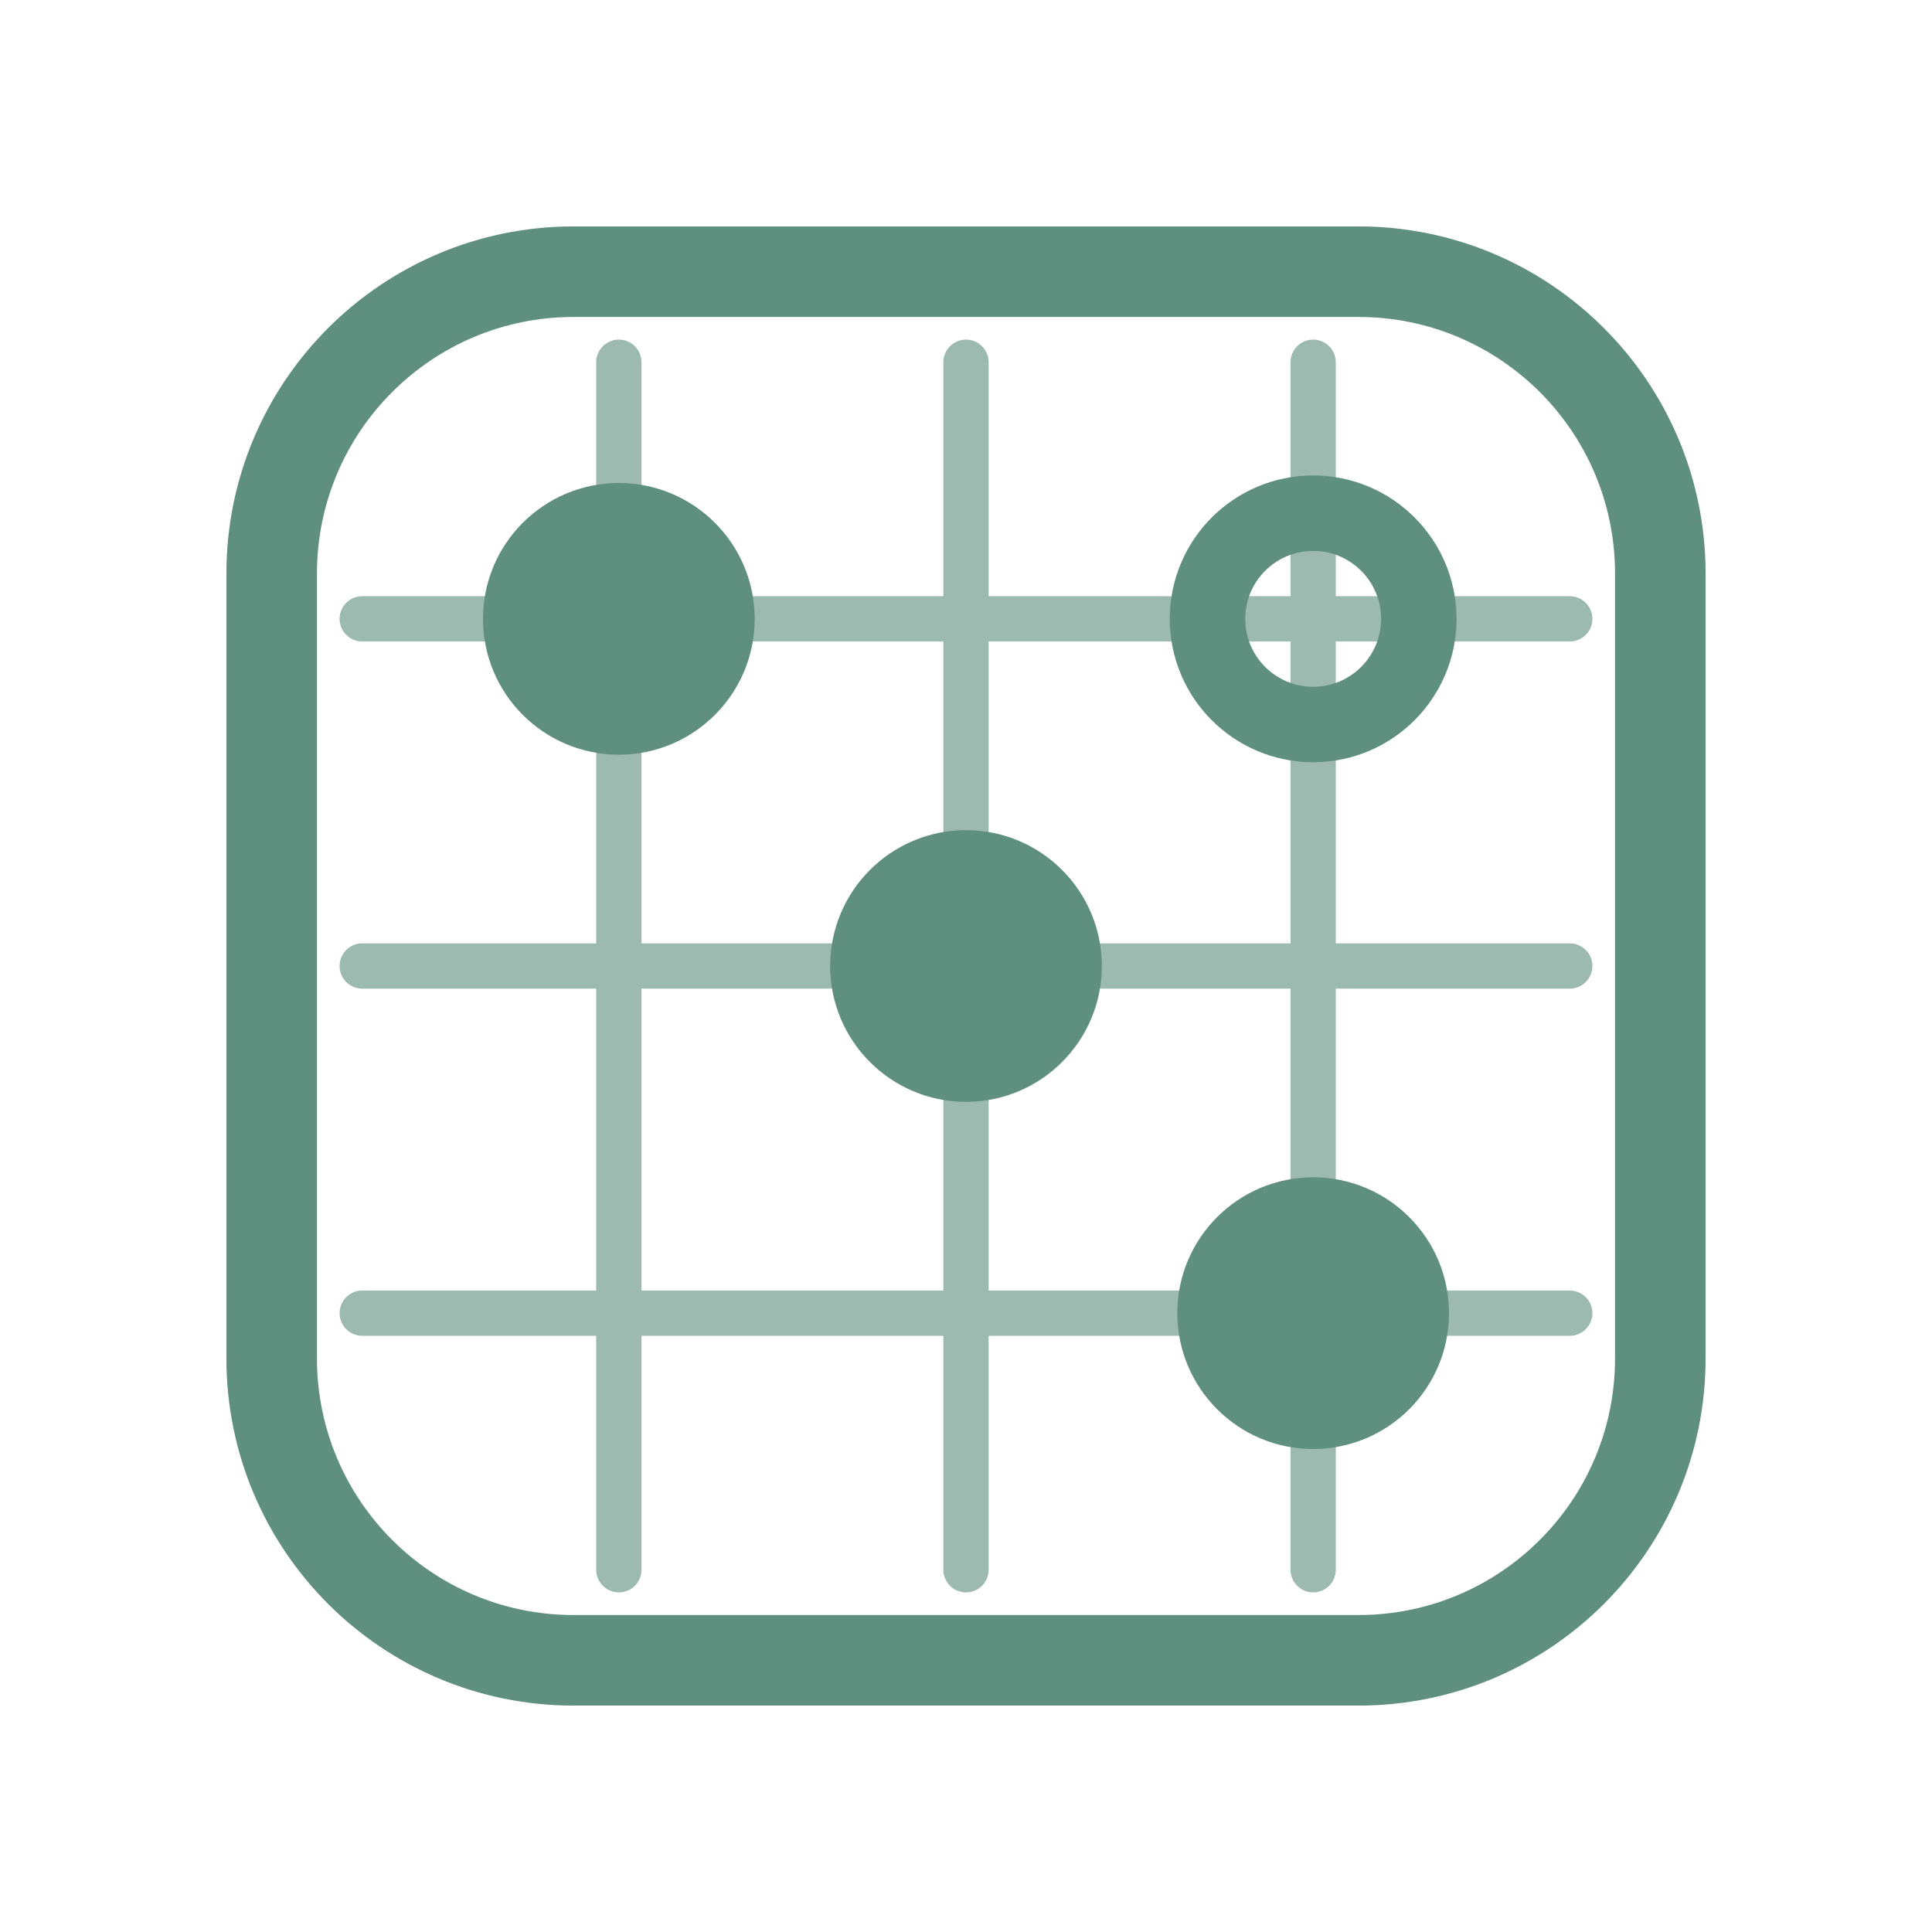
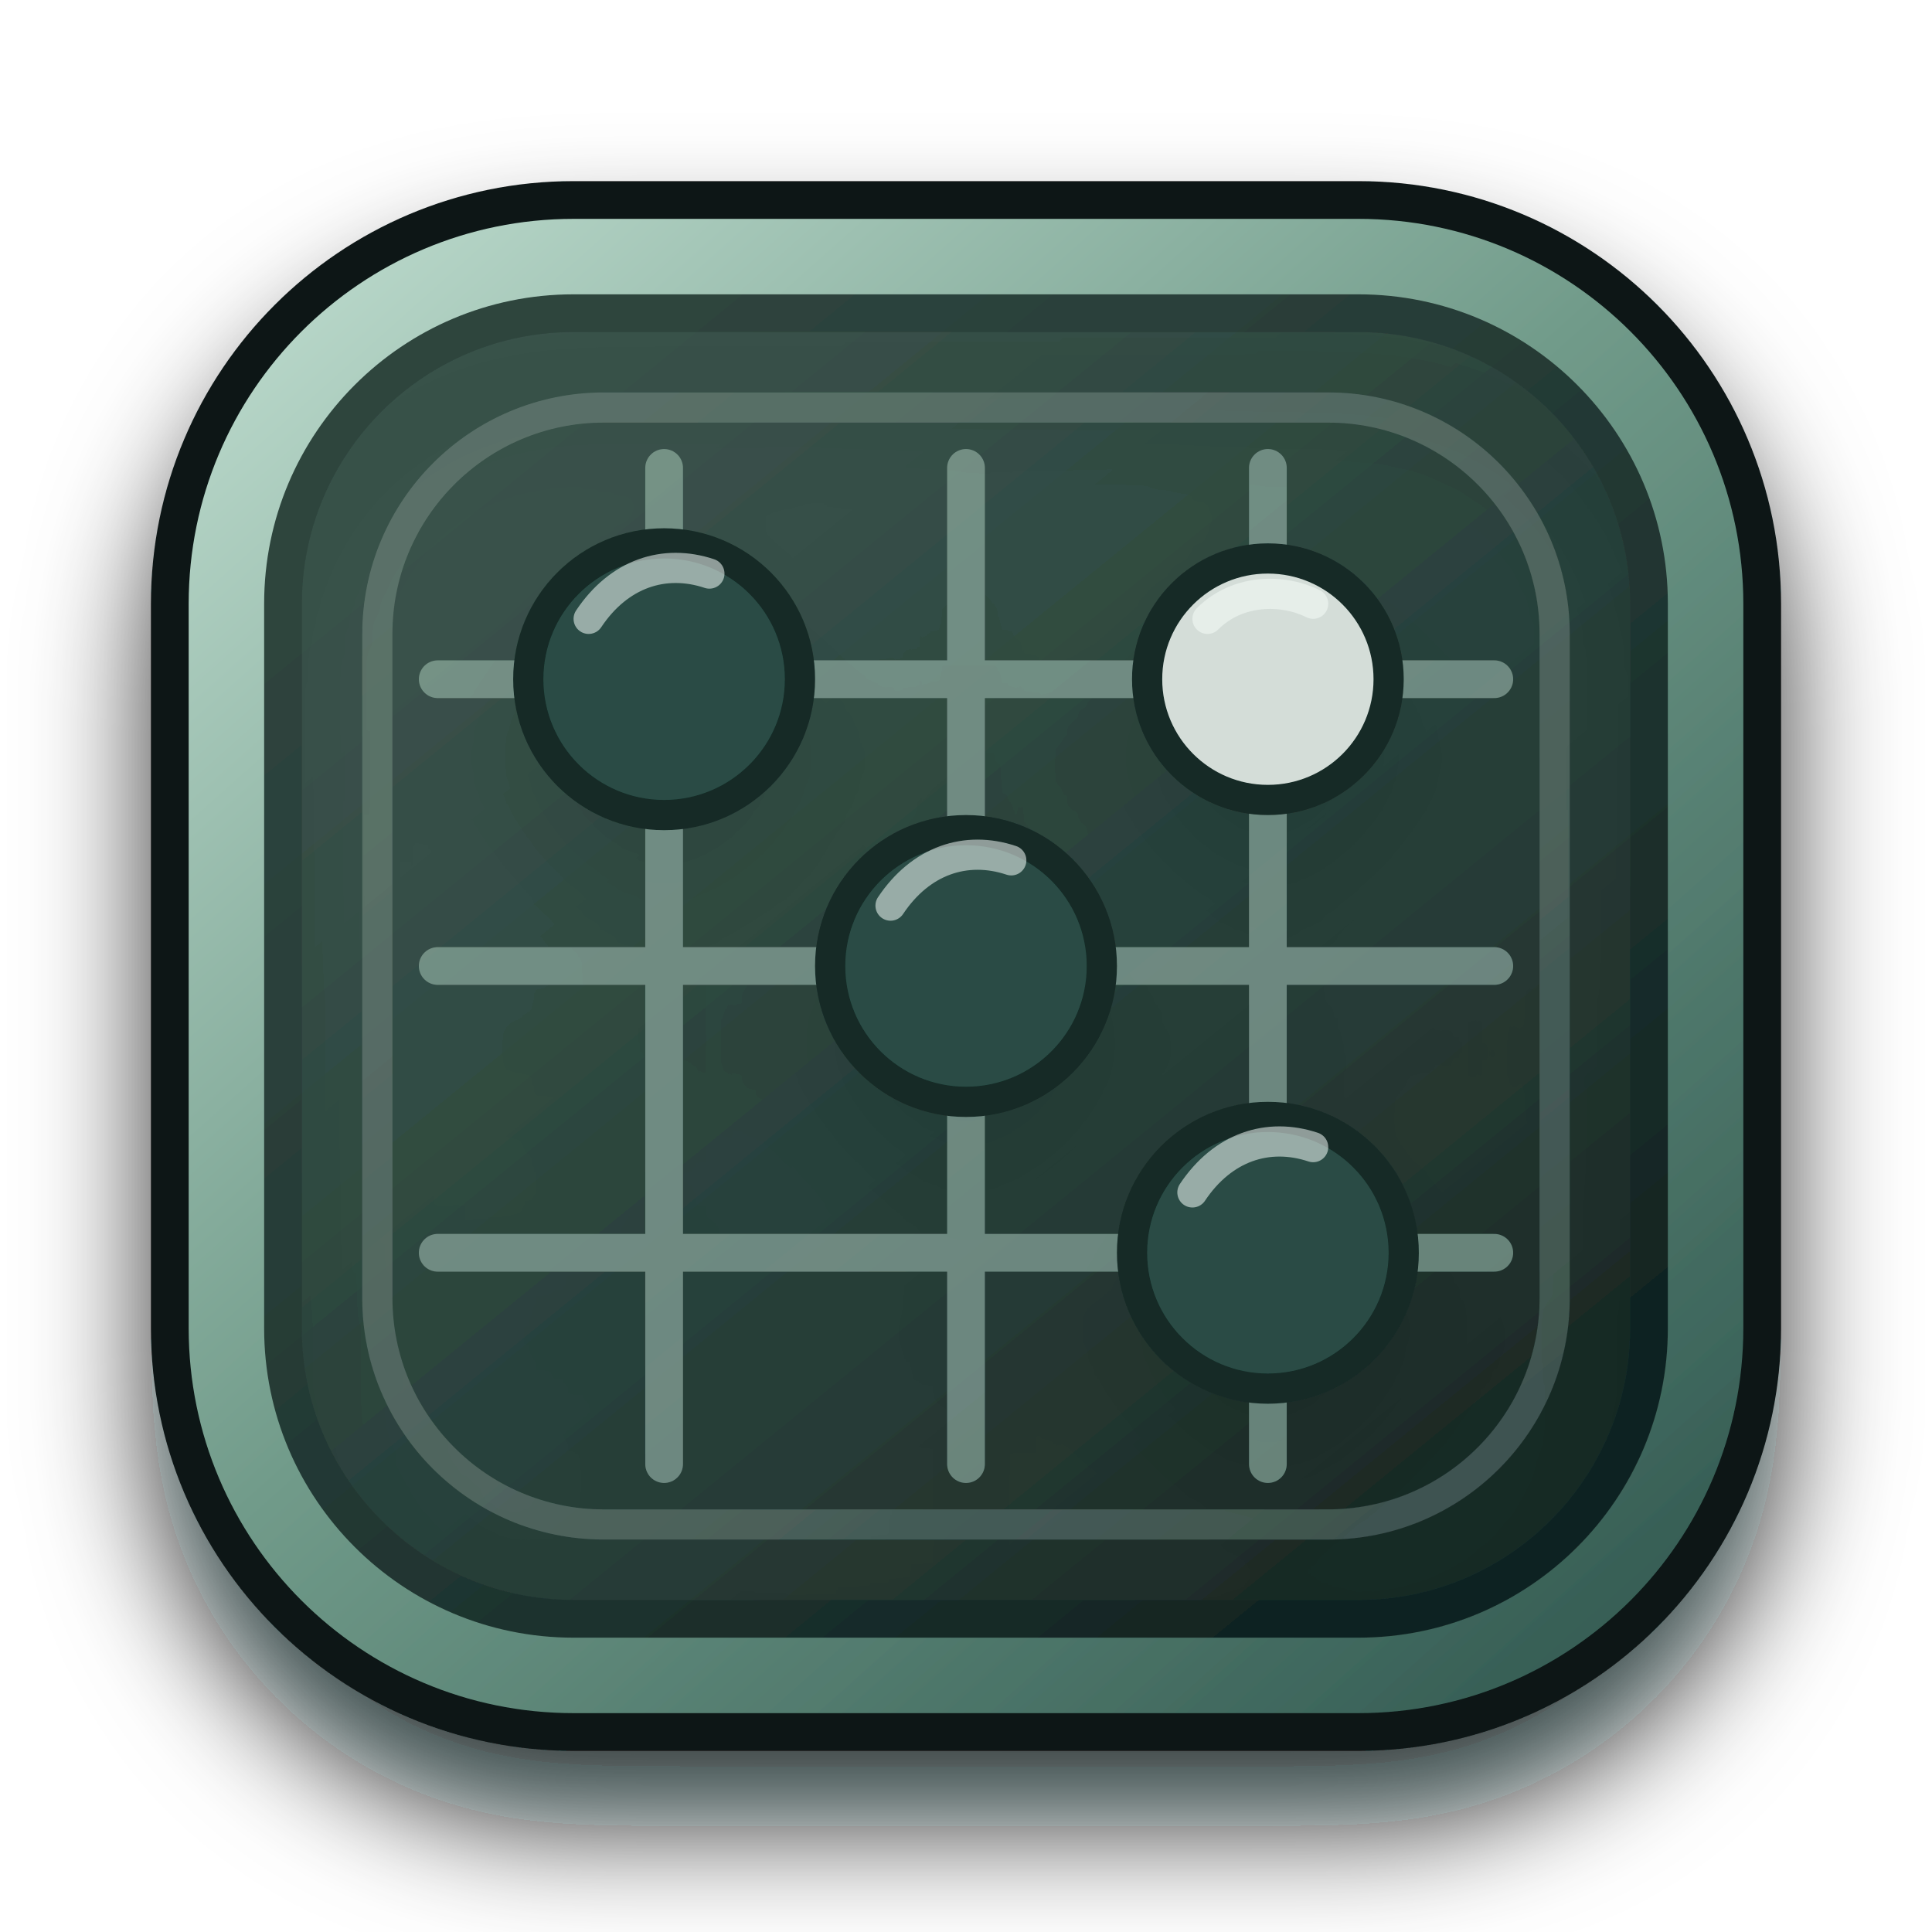
- <svg xmlns="http://www.w3.org/2000/svg" viewBox="0 0 128 128" fill="none" stroke="#5f8f7e" stroke-linecap="round" stroke-linejoin="round">
-   <rect x="18" y="18" width="92" height="92" rx="20" stroke-width="6" />
-   <path d="M41 24v80M64 24v80M87 24v80M24 41h80M24 64h80M24 87h80" stroke-width="3" opacity=".62" />
-   <circle cx="41" cy="41" r="9" fill="#5f8f7e" stroke="none" />
-   <circle cx="64" cy="64" r="9" fill="#5f8f7e" stroke="none" />
-   <circle cx="87" cy="87" r="9" fill="#5f8f7e" stroke="none" />
-   <circle cx="87" cy="41" r="7" fill="none" stroke-width="5" />
+ <svg xmlns="http://www.w3.org/2000/svg" viewBox="0 0 128 128" fill="none" stroke-linecap="round" stroke-linejoin="round">
+   <defs>
+     <linearGradient id="board-edge" x1="22" y1="18" x2="105" y2="111" gradientUnits="userSpaceOnUse">
+       <stop stop-color="#b7d6c8" />
+       <stop offset=".46" stop-color="#719b8a" />
+       <stop offset="1" stop-color="#355d54" />
+     </linearGradient>
+     <linearGradient id="board-face" x1="35" y1="29" x2="92" y2="99" gradientUnits="userSpaceOnUse">
+       <stop stop-color="#719b8a" stop-opacity=".34" />
+       <stop offset="1" stop-color="#18322f" stop-opacity=".5" />
+     </linearGradient>
+     <radialGradient id="board-stone" cx="0" cy="0" r="1" gradientTransform="translate(43 40) rotate(52) scale(18)">
+       <stop stop-color="#d7ede3" />
+       <stop offset=".45" stop-color="#719b8a" />
+       <stop offset="1" stop-color="#294c45" />
+     </radialGradient>
+     <filter id="board-shadow" x="-20%" y="-20%" width="140%" height="150%">
+       <feDropShadow dx="0" dy="5" stdDeviation="4" flood-color="#06110f" flood-opacity=".8" />
+     </filter>
+   </defs>
+   <g filter="url(#board-shadow)">
+     <rect x="15" y="17" width="98" height="94" rx="23" fill="#081714" fill-opacity=".74" stroke="#0b1716" stroke-width="10" />
+     <rect x="15" y="17" width="98" height="94" rx="23" fill="url(#board-face)" stroke="url(#board-edge)" stroke-width="5" />
+     <rect x="25" y="27" width="78" height="74" rx="15" stroke="#d6e8df" stroke-opacity=".2" stroke-width="2" />
+     <path d="M44 31v66M64 31v66M84 31v66M29 45h70M29 64h70M29 83h70" stroke="#9fc0b2" stroke-opacity=".56" stroke-width="2.5" />
+     <g stroke="#132925" stroke-width="2">
+       <circle cx="44" cy="45" r="9" fill="url(#board-stone)" />
+       <circle cx="64" cy="64" r="9" fill="url(#board-stone)" />
+       <circle cx="84" cy="83" r="9" fill="url(#board-stone)" />
+       <circle cx="84" cy="45" r="8" fill="#d4ddd8" />
+     </g>
+     <path d="M39 41c2-3 5-4 8-3M59 60c2-3 5-4 8-3M79 79c2-3 5-4 8-3M80 41c2-2 5-2 7-1" stroke="#f3fbf7" stroke-opacity=".55" stroke-width="2" />
+   </g>
</svg>
